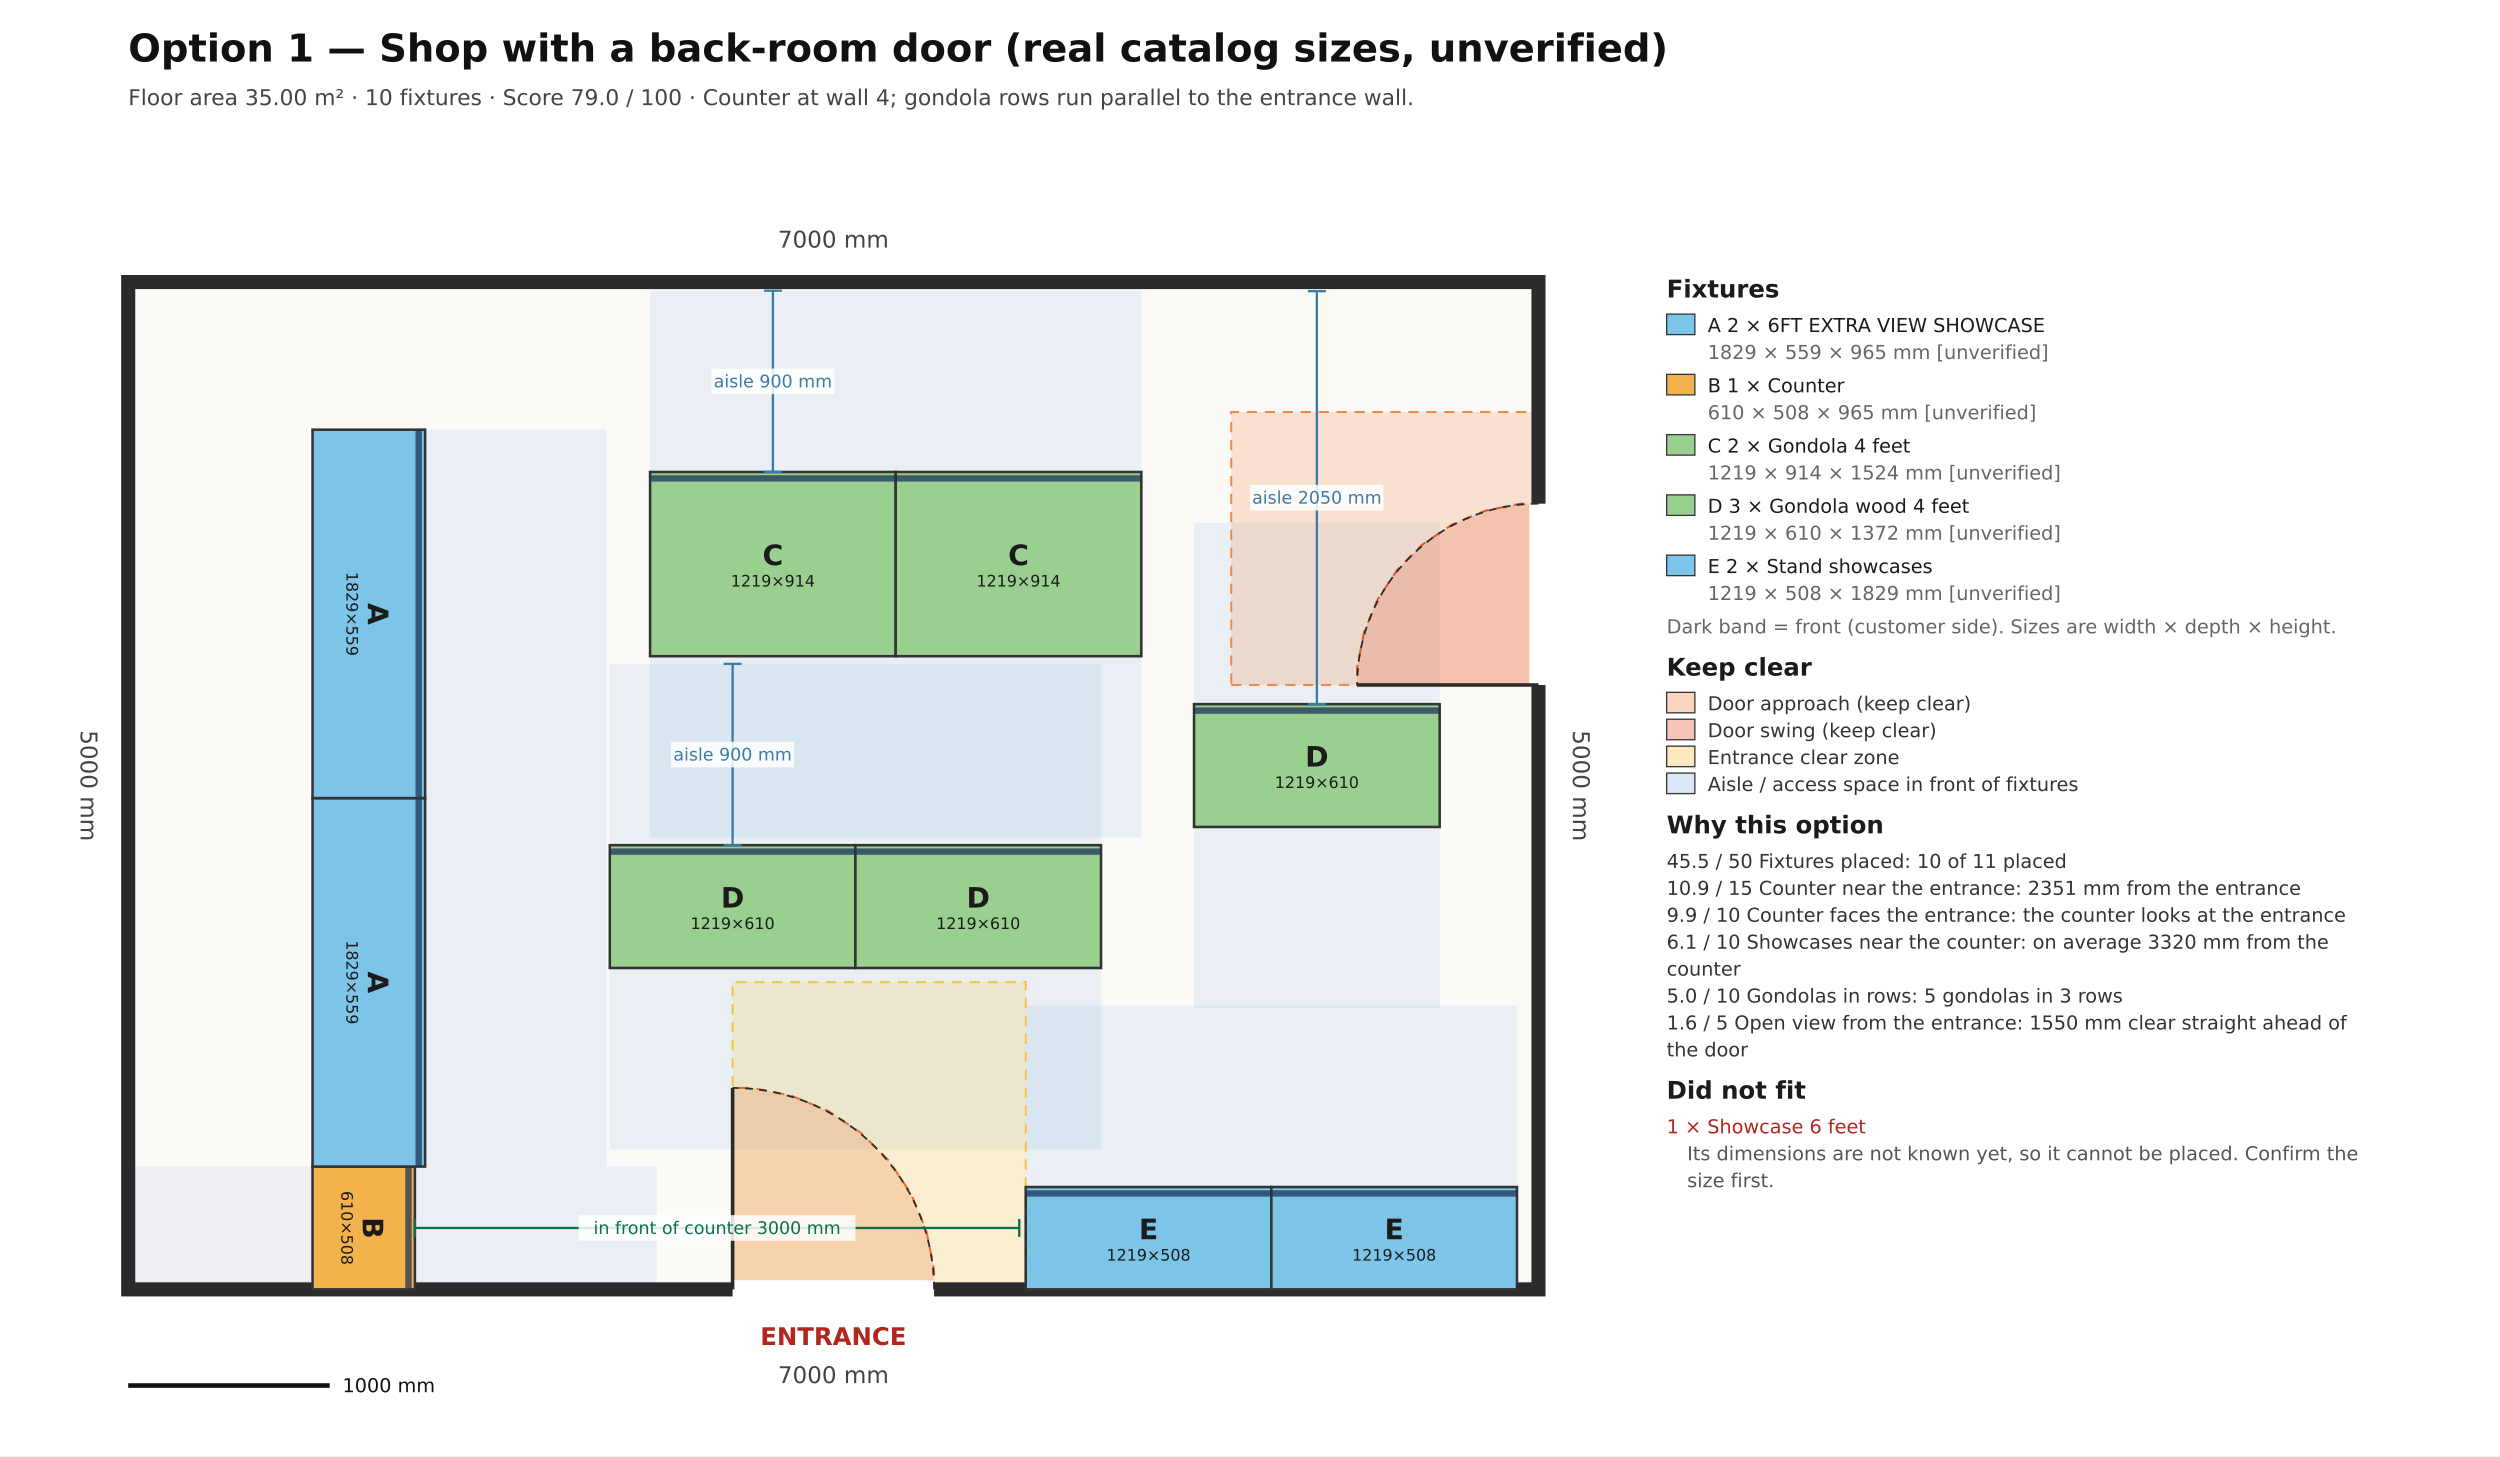
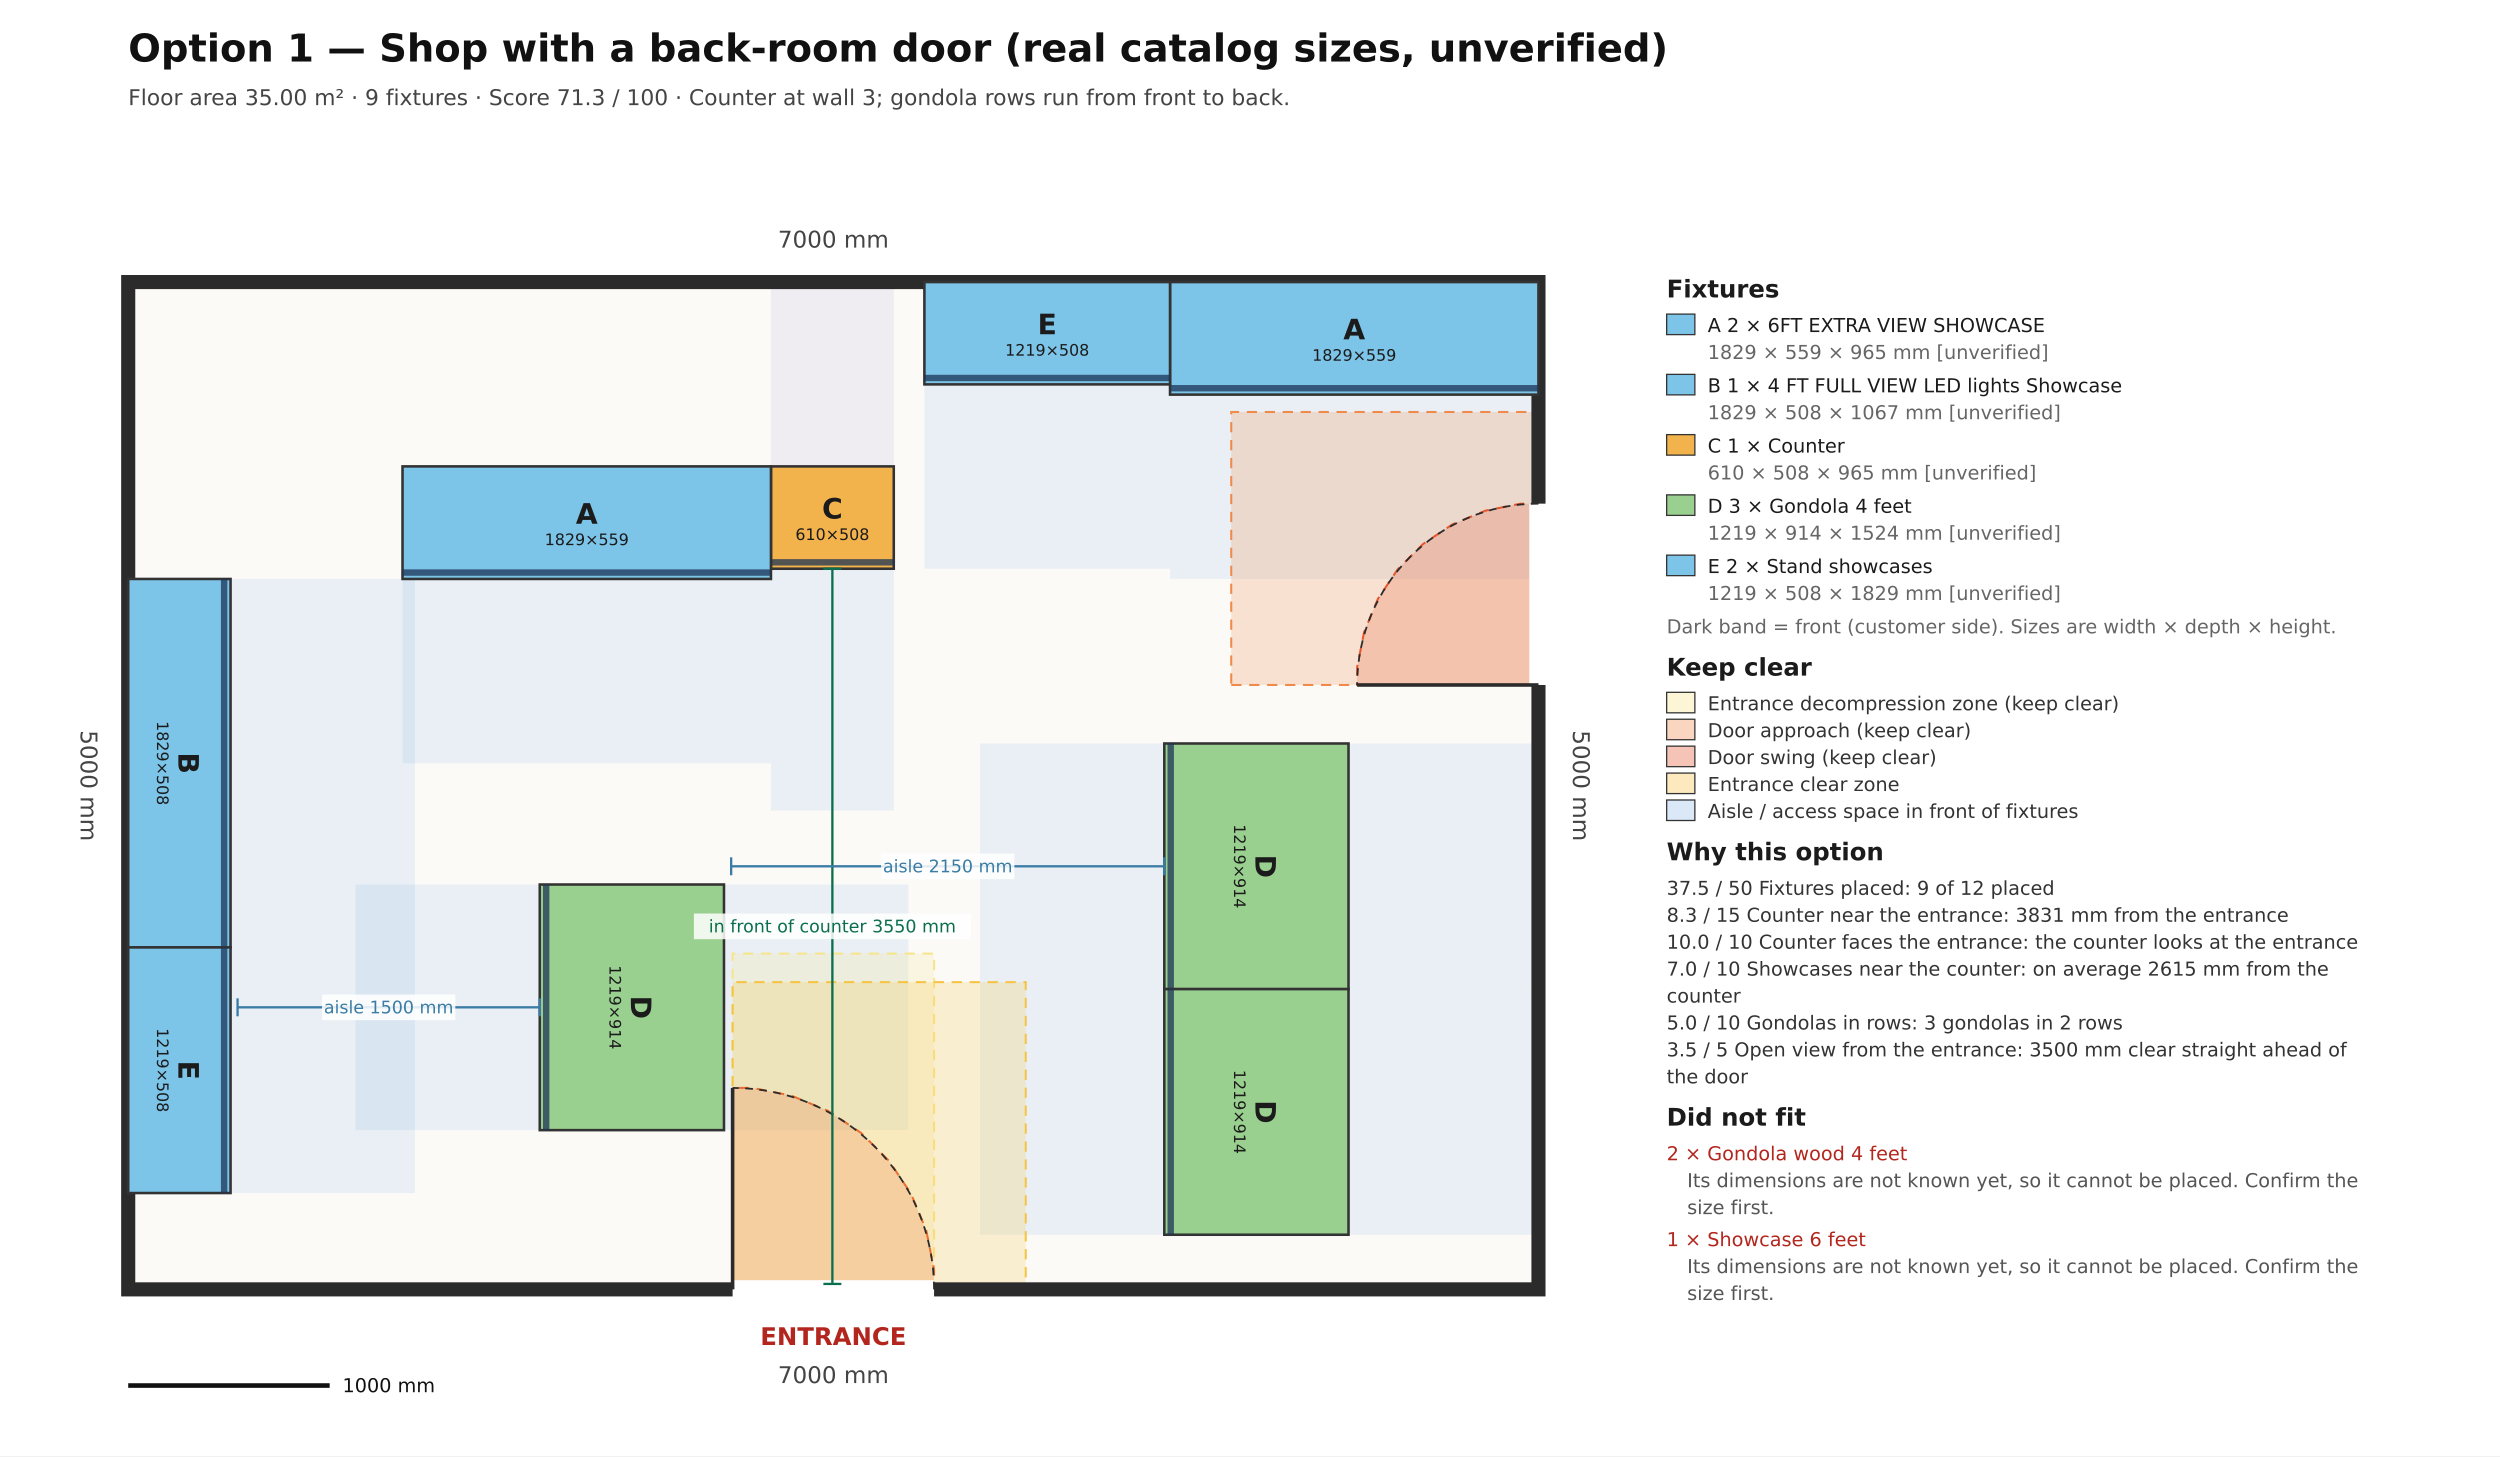
<svg xmlns="http://www.w3.org/2000/svg" viewBox="0 0 12409.1 7227.3" width="12409.1mm" height="7227.3mm" font-family="DejaVu Sans, Arial, sans-serif">
  <rect x="0" y="0" width="12409.1" height="7227.3" fill="#ffffff" />
  <text x="636.4" y="305.5" font-size="190.9" font-weight="bold" fill="#111111">Option 1 — Shop with a back-room door (real catalog sizes, unverified)</text>
-   <text x="636.4" y="521.8" font-size="108.2" fill="#444444">Floor area 35.00 m²  ·  10 fixtures  ·  Score 79.0 / 100  ·  Counter at wall 4; gondola rows run parallel to the entrance wall.</text>
+   <text x="636.4" y="521.8" font-size="108.2" fill="#444444">Floor area 35.00 m²  ·  9 fixtures  ·  Score 71.3 / 100  ·  Counter at wall 3; gondola rows run from front to back.</text>
  <polygon data-role="room-outline" data-plan-points="0.000,0.000 7000.000,0.000 7000.000,5000.000 0.000,5000.000" points="636.364,6400.000 7636.364,6400.000 7636.364,1400.000 636.364,1400.000" fill="#fbfaf7" stroke="none" />
-   <polygon data-access-zone="f01" points="2059.4,5790.4 2059.4,6400.0 3259.4,6400.0 3259.4,5790.4" fill="#4a90d9" fill-opacity="0.10" stroke="none" />
-   <polygon data-access-zone="f01" points="636.4,5790.4 636.4,6400.0 1551.4,6400.0 1551.4,5790.4" fill="#8e7cc3" fill-opacity="0.10" stroke="none" />
-   <polygon data-access-zone="f02" points="2110.2,3961.6 2110.2,5790.4 3010.2,5790.4 3010.2,3961.6" fill="#4a90d9" fill-opacity="0.10" stroke="none" />
-   <polygon data-access-zone="f03" points="2110.2,2132.8 2110.2,3961.6 3010.2,3961.6 3010.2,2132.8" fill="#4a90d9" fill-opacity="0.10" stroke="none" />
-   <polygon data-access-zone="f04" points="5091.4,5892.0 6310.6,5892.0 6310.6,4992.0 5091.4,4992.0" fill="#4a90d9" fill-opacity="0.10" stroke="none" />
-   <polygon data-access-zone="f05" points="6310.6,5892.0 7529.8,5892.0 7529.8,4992.0 6310.6,4992.0" fill="#4a90d9" fill-opacity="0.10" stroke="none" />
-   <polygon data-access-zone="f06" points="3226.8,2342.8 4446.0,2342.8 4446.0,1442.8 3226.8,1442.8" fill="#4a90d9" fill-opacity="0.10" stroke="none" />
-   <polygon data-access-zone="f06" points="3226.8,4157.2 4446.0,4157.2 4446.0,3257.2 3226.8,3257.2" fill="#4a90d9" fill-opacity="0.10" stroke="none" />
-   <polygon data-access-zone="f07" points="4446.0,2342.8 5665.2,2342.8 5665.2,1442.8 4446.0,1442.8" fill="#4a90d9" fill-opacity="0.10" stroke="none" />
-   <polygon data-access-zone="f07" points="4446.0,4157.2 5665.2,4157.2 5665.2,3257.2 4446.0,3257.2" fill="#4a90d9" fill-opacity="0.10" stroke="none" />
-   <polygon data-access-zone="f08" points="5926.8,3495.2 7146.0,3495.2 7146.0,2595.2 5926.8,2595.2" fill="#4a90d9" fill-opacity="0.10" stroke="none" />
-   <polygon data-access-zone="f08" points="5926.8,5004.8 7146.0,5004.8 7146.0,4104.8 5926.8,4104.8" fill="#4a90d9" fill-opacity="0.10" stroke="none" />
-   <polygon data-access-zone="f09" points="3026.8,4195.2 4246.0,4195.2 4246.0,3295.2 3026.8,3295.2" fill="#4a90d9" fill-opacity="0.10" stroke="none" />
-   <polygon data-access-zone="f09" points="3026.8,5704.8 4246.0,5704.8 4246.0,4804.8 3026.8,4804.8" fill="#4a90d9" fill-opacity="0.10" stroke="none" />
-   <polygon data-access-zone="f10" points="4246.0,4195.2 5465.2,4195.2 5465.2,3295.2 4246.0,3295.2" fill="#4a90d9" fill-opacity="0.10" stroke="none" />
-   <polygon data-access-zone="f10" points="4246.0,5704.8 5465.2,5704.8 5465.2,4804.8 4246.0,4804.8" fill="#4a90d9" fill-opacity="0.10" stroke="none" />
+   <polygon data-access-zone="f01" points="4436.4,2823.0 3826.8,2823.0 3826.8,4023.0 4436.4,4023.0" fill="#4a90d9" fill-opacity="0.10" stroke="none" />
+   <polygon data-access-zone="f01" points="4436.4,1400.0 3826.8,1400.0 3826.8,2315.0 4436.4,2315.0" fill="#8e7cc3" fill-opacity="0.10" stroke="none" />
+   <polygon data-access-zone="f02" points="3826.8,2873.8 1998.0,2873.8 1998.0,3788.8 3826.8,3788.8" fill="#4a90d9" fill-opacity="0.10" stroke="none" />
+   <polygon data-access-zone="f03" points="7636.4,1958.8 5807.6,1958.8 5807.6,2873.8 7636.4,2873.8" fill="#4a90d9" fill-opacity="0.10" stroke="none" />
+   <polygon data-access-zone="f04" points="1144.4,2873.8 1144.4,4702.6 2059.4,4702.6 2059.4,2873.8" fill="#4a90d9" fill-opacity="0.10" stroke="none" />
+   <polygon data-access-zone="f05" points="5807.6,1908.0 4588.4,1908.0 4588.4,2823.0 5807.6,2823.0" fill="#4a90d9" fill-opacity="0.10" stroke="none" />
+   <polygon data-access-zone="f06" points="1144.4,4702.6 1144.4,5921.8 2059.4,5921.8 2059.4,4702.6" fill="#4a90d9" fill-opacity="0.10" stroke="none" />
+   <polygon data-access-zone="f07" points="5779.2,4909.6 5779.2,3690.4 4864.2,3690.4 4864.2,4909.6" fill="#4a90d9" fill-opacity="0.10" stroke="none" />
+   <polygon data-access-zone="f07" points="7608.6,4909.6 7608.6,3690.4 6693.6,3690.4 6693.6,4909.6" fill="#4a90d9" fill-opacity="0.10" stroke="none" />
+   <polygon data-access-zone="f08" points="5779.2,6128.8 5779.2,4909.6 4864.2,4909.6 4864.2,6128.8" fill="#4a90d9" fill-opacity="0.10" stroke="none" />
+   <polygon data-access-zone="f08" points="7608.6,6128.8 7608.6,4909.6 6693.6,4909.6 6693.6,6128.8" fill="#4a90d9" fill-opacity="0.10" stroke="none" />
+   <polygon data-access-zone="f09" points="2679.2,5609.6 2679.2,4390.4 1764.2,4390.4 1764.2,5609.6" fill="#4a90d9" fill-opacity="0.10" stroke="none" />
+   <polygon data-access-zone="f09" points="4508.6,5609.6 4508.6,4390.4 3593.6,4390.4 3593.6,5609.6" fill="#4a90d9" fill-opacity="0.10" stroke="none" />
  <polygon data-zone-id="back-room-door:door-approach" points="6111.4,3400.0 7636.4,3400.0 7636.4,2045.0 6111.4,2045.0" fill="#f08a4b" fill-opacity="0.22" stroke="#f08a4b" stroke-width="10.2" stroke-dasharray="50.9 38.2" />
  <polygon data-zone-id="back-room-door:door-swing" points="6736.4,3400.0 7636.4,3400.0 7636.4,2500.0 7547.7,2500.0 7373.8,2534.6 7210.1,2602.4 7062.6,2700.9 6937.3,2826.3 6838.8,2973.7 6770.9,3137.5 6736.4,3311.4" fill="#e4572e" fill-opacity="0.22" stroke="#e4572e" stroke-width="10.2" stroke-dasharray="50.9 38.2" />
+   <polygon data-zone-id="entrance:decompression" points="3636.4,6400.0 4636.4,6400.0 4636.4,4733.3 3636.4,4733.3" fill="#f6e58d" fill-opacity="0.22" stroke="#f6e58d" stroke-width="10.2" stroke-dasharray="50.9 38.2" />
  <polygon data-zone-id="entrance:door-swing" points="3636.4,6400.0 4636.4,6400.0 4636.4,6301.5 4597.9,6108.3 4522.6,5926.3 4413.1,5762.5 4273.8,5623.2 4110.0,5513.8 3928.1,5438.4 3734.9,5400.0 3636.4,5400.0" fill="#e4572e" fill-opacity="0.22" stroke="#e4572e" stroke-width="10.2" stroke-dasharray="50.9 38.2" />
  <polygon data-zone-id="entrance:entrance-clear" points="3636.4,6400.0 5091.4,6400.0 5091.4,4875.0 3636.4,4875.0" fill="#f6c445" fill-opacity="0.22" stroke="#f6c445" stroke-width="10.2" stroke-dasharray="50.9 38.2" />
  <polygon points="636.4,6400.0 7636.4,6400.0 7636.4,1400.0 636.4,1400.0" fill="none" stroke="#2b2b2b" stroke-width="70.0" stroke-linejoin="miter" />
  <line data-door-id="back-room-door" x1="7636.4" y1="3400.0" x2="7636.4" y2="2500.0" stroke="#ffffff" stroke-width="91.0" />
  <line x1="7636.4" y1="3400.0" x2="6736.4" y2="3400.0" stroke="#2b2b2b" stroke-width="17.8" />
  <path d="M 7636.4 2500.0 A 900.0 900.0 0 0 0 6736.4 3400.0" fill="none" stroke="#2b2b2b" stroke-width="8.9" stroke-dasharray="38.2 31.8" />
  <line data-door-id="entrance" x1="3636.4" y1="6400.0" x2="4636.4" y2="6400.0" stroke="#ffffff" stroke-width="91.0" />
  <line x1="3636.4" y1="6400.0" x2="3636.4" y2="5400.0" stroke="#2b2b2b" stroke-width="17.8" />
  <path d="M 4636.4 6400.0 A 1000.0 1000.0 0 0 0 3636.4 5400.0" fill="none" stroke="#2b2b2b" stroke-width="8.9" stroke-dasharray="38.2 31.8" />
  <text x="4136.4" y="6641.8" font-size="120.9" font-weight="bold" fill="#b3261e" text-anchor="middle" dominant-baseline="middle">ENTRANCE</text>
  <text data-wall-index="0" data-length-um="7000000" x="4136.4" y="6832.7" font-size="114.5" fill="#444444" text-anchor="middle" dominant-baseline="middle" transform="rotate(0.0 4136.4 6832.7)">7000 mm</text>
  <text data-wall-index="1" data-length-um="5000000" x="7840.0" y="3900.0" font-size="114.5" fill="#444444" text-anchor="middle" dominant-baseline="middle" transform="rotate(90.0 7840.0 3900.0)">5000 mm</text>
  <text data-wall-index="2" data-length-um="7000000" x="4136.4" y="1196.4" font-size="114.5" fill="#444444" text-anchor="middle" dominant-baseline="middle" transform="rotate(0.0 4136.4 1196.4)">7000 mm</text>
  <text data-wall-index="3" data-length-um="5000000" x="432.7" y="3900.0" font-size="114.5" fill="#444444" text-anchor="middle" dominant-baseline="middle" transform="rotate(90.0 432.7 3900.0)">5000 mm</text>
-   <polygon data-placement-id="f01" data-product-id="nhf-c" data-width-um="609600" data-depth-um="508000" data-plan-points="915.000,609.600 915.000,0.000 1423.000,0.000 1423.000,609.600" points="1551.364,5790.400 1551.364,6400.000 2059.364,6400.000 2059.364,5790.400" fill="#f2b24c" stroke="#333333" stroke-width="12.7" />
-   <line x1="2027.5" y1="5790.4" x2="2027.5" y2="6400.0" stroke="#1d3557" stroke-width="31.8" stroke-opacity="0.75" />
-   <text x="1805.4" y="6051.8" font-size="140.0" font-weight="bold" fill="#1b1b1b" text-anchor="middle" dominant-baseline="central" transform="rotate(90.0 1805.4 6095.2)">B</text>
-   <text x="1805.4" y="6179.2" font-size="78.9" fill="#1b1b1b" text-anchor="middle" dominant-baseline="central" transform="rotate(90.0 1805.4 6095.2)">610×508</text>
-   <polygon data-placement-id="f02" data-product-id="nhf-6ft-extra-view-showcase" data-width-um="1828800" data-depth-um="558800" data-plan-points="915.000,2438.400 915.000,609.600 1473.800,609.600 1473.800,2438.400" points="1551.364,3961.600 1551.364,5790.400 2110.164,5790.400 2110.164,3961.600" fill="#7cc4e8" stroke="#333333" stroke-width="12.7" />
-   <line x1="2078.3" y1="3961.6" x2="2078.3" y2="5790.4" stroke="#1d3557" stroke-width="31.8" stroke-opacity="0.75" />
-   <text x="1830.8" y="4832.6" font-size="140.0" font-weight="bold" fill="#1b1b1b" text-anchor="middle" dominant-baseline="central" transform="rotate(90.0 1830.8 4876.0)">A</text>
-   <text x="1830.8" y="4960.0" font-size="78.9" fill="#1b1b1b" text-anchor="middle" dominant-baseline="central" transform="rotate(90.0 1830.8 4876.0)">1829×559</text>
-   <polygon data-placement-id="f03" data-product-id="nhf-6ft-extra-view-showcase" data-width-um="1828800" data-depth-um="558800" data-plan-points="915.000,4267.200 915.000,2438.400 1473.800,2438.400 1473.800,4267.200" points="1551.364,2132.800 1551.364,3961.600 2110.164,3961.600 2110.164,2132.800" fill="#7cc4e8" stroke="#333333" stroke-width="12.7" />
-   <line x1="2078.3" y1="2132.8" x2="2078.3" y2="3961.6" stroke="#1d3557" stroke-width="31.8" stroke-opacity="0.75" />
-   <text x="1830.8" y="3003.8" font-size="140.0" font-weight="bold" fill="#1b1b1b" text-anchor="middle" dominant-baseline="central" transform="rotate(90.0 1830.8 3047.2)">A</text>
-   <text x="1830.8" y="3131.2" font-size="78.9" fill="#1b1b1b" text-anchor="middle" dominant-baseline="central" transform="rotate(90.0 1830.8 3047.2)">1829×559</text>
-   <polygon data-placement-id="f04" data-product-id="nhf-s-1" data-width-um="1219200" data-depth-um="508000" data-plan-points="4455.000,0.000 5674.200,0.000 5674.200,508.000 4455.000,508.000" points="5091.364,6400.000 6310.564,6400.000 6310.564,5892.000 5091.364,5892.000" fill="#7cc4e8" stroke="#333333" stroke-width="12.7" />
-   <line x1="5091.4" y1="5923.8" x2="6310.6" y2="5923.8" stroke="#1d3557" stroke-width="31.8" stroke-opacity="0.75" />
-   <text x="5701.0" y="6102.6" font-size="140.0" font-weight="bold" fill="#1b1b1b" text-anchor="middle" dominant-baseline="central" transform="rotate(0.0 5701.0 6146.0)">E</text>
-   <text x="5701.0" y="6230.0" font-size="78.9" fill="#1b1b1b" text-anchor="middle" dominant-baseline="central" transform="rotate(0.0 5701.0 6146.0)">1219×508</text>
-   <polygon data-placement-id="f05" data-product-id="nhf-s-1" data-width-um="1219200" data-depth-um="508000" data-plan-points="5674.200,0.000 6893.400,0.000 6893.400,508.000 5674.200,508.000" points="6310.564,6400.000 7529.764,6400.000 7529.764,5892.000 6310.564,5892.000" fill="#7cc4e8" stroke="#333333" stroke-width="12.7" />
-   <line x1="6310.6" y1="5923.8" x2="7529.8" y2="5923.8" stroke="#1d3557" stroke-width="31.8" stroke-opacity="0.75" />
-   <text x="6920.2" y="6102.6" font-size="140.0" font-weight="bold" fill="#1b1b1b" text-anchor="middle" dominant-baseline="central" transform="rotate(0.0 6920.2 6146.0)">E</text>
-   <text x="6920.2" y="6230.0" font-size="78.9" fill="#1b1b1b" text-anchor="middle" dominant-baseline="central" transform="rotate(0.0 6920.2 6146.0)">1219×508</text>
-   <polygon data-placement-id="f06" data-product-id="nhf-g" data-width-um="1219200" data-depth-um="914400" data-plan-points="2590.400,3142.800 3809.600,3142.800 3809.600,4057.200 2590.400,4057.200" points="3226.764,3257.200 4445.964,3257.200 4445.964,2342.800 3226.764,2342.800" fill="#9ad08f" stroke="#333333" stroke-width="12.7" />
-   <line x1="3226.8" y1="2374.6" x2="4446.0" y2="2374.6" stroke="#1d3557" stroke-width="31.8" stroke-opacity="0.75" />
-   <text x="3836.4" y="2756.6" font-size="140.0" font-weight="bold" fill="#1b1b1b" text-anchor="middle" dominant-baseline="central" transform="rotate(0.0 3836.4 2800.0)">C</text>
-   <text x="3836.4" y="2884.0" font-size="78.9" fill="#1b1b1b" text-anchor="middle" dominant-baseline="central" transform="rotate(0.0 3836.4 2800.0)">1219×914</text>
-   <polygon data-placement-id="f07" data-product-id="nhf-g" data-width-um="1219200" data-depth-um="914400" data-plan-points="3809.600,3142.800 5028.800,3142.800 5028.800,4057.200 3809.600,4057.200" points="4445.964,3257.200 5665.164,3257.200 5665.164,2342.800 4445.964,2342.800" fill="#9ad08f" stroke="#333333" stroke-width="12.7" />
-   <line x1="4446.0" y1="2374.6" x2="5665.2" y2="2374.6" stroke="#1d3557" stroke-width="31.8" stroke-opacity="0.75" />
-   <text x="5055.6" y="2756.6" font-size="140.0" font-weight="bold" fill="#1b1b1b" text-anchor="middle" dominant-baseline="central" transform="rotate(0.0 5055.6 2800.0)">C</text>
-   <text x="5055.6" y="2884.0" font-size="78.9" fill="#1b1b1b" text-anchor="middle" dominant-baseline="central" transform="rotate(0.0 5055.6 2800.0)">1219×914</text>
-   <polygon data-placement-id="f08" data-product-id="nhf-jan" data-width-um="1219200" data-depth-um="609600" data-plan-points="5290.400,2295.200 6509.600,2295.200 6509.600,2904.800 5290.400,2904.800" points="5926.764,4104.800 7145.964,4104.800 7145.964,3495.200 5926.764,3495.200" fill="#9ad08f" stroke="#333333" stroke-width="12.7" />
-   <line x1="5926.8" y1="3527.0" x2="7146.0" y2="3527.0" stroke="#1d3557" stroke-width="31.8" stroke-opacity="0.75" />
-   <text x="6536.4" y="3756.6" font-size="140.0" font-weight="bold" fill="#1b1b1b" text-anchor="middle" dominant-baseline="central" transform="rotate(0.0 6536.4 3800.0)">D</text>
-   <text x="6536.4" y="3884.0" font-size="78.9" fill="#1b1b1b" text-anchor="middle" dominant-baseline="central" transform="rotate(0.0 6536.4 3800.0)">1219×610</text>
-   <polygon data-placement-id="f09" data-product-id="nhf-jan" data-width-um="1219200" data-depth-um="609600" data-plan-points="2390.400,1595.200 3609.600,1595.200 3609.600,2204.800 2390.400,2204.800" points="3026.764,4804.800 4245.964,4804.800 4245.964,4195.200 3026.764,4195.200" fill="#9ad08f" stroke="#333333" stroke-width="12.7" />
-   <line x1="3026.8" y1="4227.0" x2="4246.0" y2="4227.0" stroke="#1d3557" stroke-width="31.8" stroke-opacity="0.75" />
-   <text x="3636.4" y="4456.6" font-size="140.0" font-weight="bold" fill="#1b1b1b" text-anchor="middle" dominant-baseline="central" transform="rotate(0.0 3636.4 4500.0)">D</text>
-   <text x="3636.4" y="4584.0" font-size="78.9" fill="#1b1b1b" text-anchor="middle" dominant-baseline="central" transform="rotate(0.0 3636.4 4500.0)">1219×610</text>
-   <polygon data-placement-id="f10" data-product-id="nhf-jan" data-width-um="1219200" data-depth-um="609600" data-plan-points="3609.600,1595.200 4828.800,1595.200 4828.800,2204.800 3609.600,2204.800" points="4245.964,4804.800 5465.164,4804.800 5465.164,4195.200 4245.964,4195.200" fill="#9ad08f" stroke="#333333" stroke-width="12.7" />
-   <line x1="4246.0" y1="4227.0" x2="5465.2" y2="4227.0" stroke="#1d3557" stroke-width="31.8" stroke-opacity="0.75" />
-   <text x="4855.6" y="4456.6" font-size="140.0" font-weight="bold" fill="#1b1b1b" text-anchor="middle" dominant-baseline="central" transform="rotate(0.0 4855.6 4500.0)">D</text>
-   <text x="4855.6" y="4584.0" font-size="78.9" fill="#1b1b1b" text-anchor="middle" dominant-baseline="central" transform="rotate(0.0 4855.6 4500.0)">1219×610</text>
-   <line data-aisle="main" data-width-um="3000000" x1="2059.4" y1="6095.2" x2="5059.4" y2="6095.2" stroke="#0b6e4f" stroke-width="11.5" />
-   <line x1="2059.4" y1="6050.7" x2="2059.4" y2="6139.7" stroke="#0b6e4f" stroke-width="11.5" />
-   <line x1="5059.4" y1="6050.7" x2="5059.4" y2="6139.7" stroke="#0b6e4f" stroke-width="11.5" />
-   <rect x="2872.1" y="6031.6" width="1374.5" height="127.3" fill="#ffffff" fill-opacity="0.85" />
-   <text x="3559.4" y="6095.2" font-size="86.5" fill="#0b6e4f" text-anchor="middle" dominant-baseline="central">in front of counter 3000 mm</text>
-   <line data-aisle="secondary" data-width-um="900000" x1="3836.4" y1="2342.8" x2="3836.4" y2="1442.8" stroke="#3a7ca5" stroke-width="11.5" />
-   <line x1="3791.8" y1="2342.8" x2="3880.9" y2="2342.8" stroke="#3a7ca5" stroke-width="11.5" />
-   <line x1="3791.8" y1="1442.8" x2="3880.9" y2="1442.8" stroke="#3a7ca5" stroke-width="11.5" />
-   <rect x="3530.9" y="1829.2" width="610.9" height="127.3" fill="#ffffff" fill-opacity="0.85" />
-   <text x="3836.4" y="1892.8" font-size="86.5" fill="#3a7ca5" text-anchor="middle" dominant-baseline="central">aisle 900 mm</text>
-   <line data-aisle="secondary" data-width-um="2050000" x1="6536.4" y1="3495.2" x2="6536.4" y2="1445.2" stroke="#3a7ca5" stroke-width="11.5" />
-   <line x1="6491.8" y1="3495.2" x2="6580.9" y2="3495.2" stroke="#3a7ca5" stroke-width="11.5" />
-   <line x1="6491.8" y1="1445.2" x2="6580.9" y2="1445.2" stroke="#3a7ca5" stroke-width="11.5" />
-   <rect x="6205.5" y="2406.6" width="661.8" height="127.3" fill="#ffffff" fill-opacity="0.85" />
-   <text x="6536.4" y="2470.2" font-size="86.5" fill="#3a7ca5" text-anchor="middle" dominant-baseline="central">aisle 2050 mm</text>
-   <line data-aisle="secondary" data-width-um="900000" x1="3636.4" y1="4195.2" x2="3636.4" y2="3295.2" stroke="#3a7ca5" stroke-width="11.5" />
-   <line x1="3591.8" y1="4195.2" x2="3680.9" y2="4195.2" stroke="#3a7ca5" stroke-width="11.5" />
-   <line x1="3591.8" y1="3295.2" x2="3680.9" y2="3295.2" stroke="#3a7ca5" stroke-width="11.5" />
-   <rect x="3330.9" y="3681.6" width="610.9" height="127.3" fill="#ffffff" fill-opacity="0.85" />
-   <text x="3636.4" y="3745.2" font-size="86.5" fill="#3a7ca5" text-anchor="middle" dominant-baseline="central">aisle 900 mm</text>
+   <polygon data-placement-id="f01" data-product-id="nhf-c" data-width-um="609600" data-depth-um="508000" data-plan-points="3800.000,4085.000 3190.400,4085.000 3190.400,3577.000 3800.000,3577.000" points="4436.364,2315.000 3826.764,2315.000 3826.764,2823.000 4436.364,2823.000" fill="#f2b24c" stroke="#333333" stroke-width="12.7" />
+   <line x1="4436.4" y1="2791.2" x2="3826.8" y2="2791.2" stroke="#1d3557" stroke-width="31.8" stroke-opacity="0.75" />
+   <text x="4131.6" y="2525.6" font-size="140.0" font-weight="bold" fill="#1b1b1b" text-anchor="middle" dominant-baseline="central" transform="rotate(0.0 4131.6 2569.0)">C</text>
+   <text x="4131.6" y="2653.0" font-size="78.9" fill="#1b1b1b" text-anchor="middle" dominant-baseline="central" transform="rotate(0.0 4131.6 2569.0)">610×508</text>
+   <polygon data-placement-id="f02" data-product-id="nhf-6ft-extra-view-showcase" data-width-um="1828800" data-depth-um="558800" data-plan-points="3190.400,4085.000 1361.600,4085.000 1361.600,3526.200 3190.400,3526.200" points="3826.764,2315.000 1997.964,2315.000 1997.964,2873.800 3826.764,2873.800" fill="#7cc4e8" stroke="#333333" stroke-width="12.7" />
+   <line x1="3826.8" y1="2842.0" x2="1998.0" y2="2842.0" stroke="#1d3557" stroke-width="31.8" stroke-opacity="0.75" />
+   <text x="2912.4" y="2551.0" font-size="140.0" font-weight="bold" fill="#1b1b1b" text-anchor="middle" dominant-baseline="central" transform="rotate(0.0 2912.4 2594.4)">A</text>
+   <text x="2912.4" y="2678.4" font-size="78.9" fill="#1b1b1b" text-anchor="middle" dominant-baseline="central" transform="rotate(0.0 2912.4 2594.4)">1829×559</text>
+   <polygon data-placement-id="f03" data-product-id="nhf-6ft-extra-view-showcase" data-width-um="1828800" data-depth-um="558800" data-plan-points="7000.000,5000.000 5171.200,5000.000 5171.200,4441.200 7000.000,4441.200" points="7636.364,1400.000 5807.564,1400.000 5807.564,1958.800 7636.364,1958.800" fill="#7cc4e8" stroke="#333333" stroke-width="12.7" />
+   <line x1="7636.4" y1="1927.0" x2="5807.6" y2="1927.0" stroke="#1d3557" stroke-width="31.8" stroke-opacity="0.75" />
+   <text x="6722.0" y="1636.0" font-size="140.0" font-weight="bold" fill="#1b1b1b" text-anchor="middle" dominant-baseline="central" transform="rotate(0.0 6722.0 1679.4)">A</text>
+   <text x="6722.0" y="1763.4" font-size="78.9" fill="#1b1b1b" text-anchor="middle" dominant-baseline="central" transform="rotate(0.0 6722.0 1679.4)">1829×559</text>
+   <polygon data-placement-id="f04" data-product-id="nhf-6ft-full-view-led-lights-showcase" data-width-um="1828800" data-depth-um="508000" data-plan-points="0.000,3526.200 0.000,1697.400 508.000,1697.400 508.000,3526.200" points="636.364,2873.800 636.364,4702.600 1144.364,4702.600 1144.364,2873.800" fill="#7cc4e8" stroke="#333333" stroke-width="12.7" />
+   <line x1="1112.5" y1="2873.8" x2="1112.5" y2="4702.6" stroke="#1d3557" stroke-width="31.8" stroke-opacity="0.75" />
+   <text x="890.4" y="3744.8" font-size="140.0" font-weight="bold" fill="#1b1b1b" text-anchor="middle" dominant-baseline="central" transform="rotate(90.0 890.4 3788.2)">B</text>
+   <text x="890.4" y="3872.2" font-size="78.9" fill="#1b1b1b" text-anchor="middle" dominant-baseline="central" transform="rotate(90.0 890.4 3788.2)">1829×508</text>
+   <polygon data-placement-id="f05" data-product-id="nhf-s-1" data-width-um="1219200" data-depth-um="508000" data-plan-points="5171.200,5000.000 3952.000,5000.000 3952.000,4492.000 5171.200,4492.000" points="5807.564,1400.000 4588.364,1400.000 4588.364,1908.000 5807.564,1908.000" fill="#7cc4e8" stroke="#333333" stroke-width="12.7" />
+   <line x1="5807.6" y1="1876.2" x2="4588.4" y2="1876.2" stroke="#1d3557" stroke-width="31.8" stroke-opacity="0.75" />
+   <text x="5198.0" y="1610.6" font-size="140.0" font-weight="bold" fill="#1b1b1b" text-anchor="middle" dominant-baseline="central" transform="rotate(0.0 5198.0 1654.0)">E</text>
+   <text x="5198.0" y="1738.0" font-size="78.9" fill="#1b1b1b" text-anchor="middle" dominant-baseline="central" transform="rotate(0.0 5198.0 1654.0)">1219×508</text>
+   <polygon data-placement-id="f06" data-product-id="nhf-s-1" data-width-um="1219200" data-depth-um="508000" data-plan-points="0.000,1697.400 0.000,478.200 508.000,478.200 508.000,1697.400" points="636.364,4702.600 636.364,5921.800 1144.364,5921.800 1144.364,4702.600" fill="#7cc4e8" stroke="#333333" stroke-width="12.7" />
+   <line x1="1112.5" y1="4702.6" x2="1112.5" y2="5921.8" stroke="#1d3557" stroke-width="31.8" stroke-opacity="0.75" />
+   <text x="890.4" y="5268.8" font-size="140.0" font-weight="bold" fill="#1b1b1b" text-anchor="middle" dominant-baseline="central" transform="rotate(90.0 890.4 5312.2)">E</text>
+   <text x="890.4" y="5396.2" font-size="78.9" fill="#1b1b1b" text-anchor="middle" dominant-baseline="central" transform="rotate(90.0 890.4 5312.2)">1219×508</text>
+   <polygon data-placement-id="f07" data-product-id="nhf-g" data-width-um="1219200" data-depth-um="914400" data-plan-points="6057.200,1490.400 6057.200,2709.600 5142.800,2709.600 5142.800,1490.400" points="6693.564,4909.600 6693.564,3690.400 5779.164,3690.400 5779.164,4909.600" fill="#9ad08f" stroke="#333333" stroke-width="12.7" />
+   <line x1="5811.0" y1="4909.6" x2="5811.0" y2="3690.4" stroke="#1d3557" stroke-width="31.8" stroke-opacity="0.75" />
+   <text x="6236.4" y="4256.6" font-size="140.0" font-weight="bold" fill="#1b1b1b" text-anchor="middle" dominant-baseline="central" transform="rotate(90.0 6236.4 4300.0)">D</text>
+   <text x="6236.4" y="4384.0" font-size="78.9" fill="#1b1b1b" text-anchor="middle" dominant-baseline="central" transform="rotate(90.0 6236.4 4300.0)">1219×914</text>
+   <polygon data-placement-id="f08" data-product-id="nhf-g" data-width-um="1219200" data-depth-um="914400" data-plan-points="6057.200,271.200 6057.200,1490.400 5142.800,1490.400 5142.800,271.200" points="6693.564,6128.800 6693.564,4909.600 5779.164,4909.600 5779.164,6128.800" fill="#9ad08f" stroke="#333333" stroke-width="12.7" />
+   <line x1="5811.0" y1="6128.8" x2="5811.0" y2="4909.6" stroke="#1d3557" stroke-width="31.8" stroke-opacity="0.75" />
+   <text x="6236.4" y="5475.8" font-size="140.0" font-weight="bold" fill="#1b1b1b" text-anchor="middle" dominant-baseline="central" transform="rotate(90.0 6236.4 5519.2)">D</text>
+   <text x="6236.4" y="5603.2" font-size="78.9" fill="#1b1b1b" text-anchor="middle" dominant-baseline="central" transform="rotate(90.0 6236.4 5519.2)">1219×914</text>
+   <polygon data-placement-id="f09" data-product-id="nhf-g" data-width-um="1219200" data-depth-um="914400" data-plan-points="2957.200,790.400 2957.200,2009.600 2042.800,2009.600 2042.800,790.400" points="3593.564,5609.600 3593.564,4390.400 2679.164,4390.400 2679.164,5609.600" fill="#9ad08f" stroke="#333333" stroke-width="12.7" />
+   <line x1="2711.0" y1="5609.6" x2="2711.0" y2="4390.4" stroke="#1d3557" stroke-width="31.8" stroke-opacity="0.75" />
+   <text x="3136.4" y="4956.6" font-size="140.0" font-weight="bold" fill="#1b1b1b" text-anchor="middle" dominant-baseline="central" transform="rotate(90.0 3136.4 5000.0)">D</text>
+   <text x="3136.4" y="5084.0" font-size="78.9" fill="#1b1b1b" text-anchor="middle" dominant-baseline="central" transform="rotate(90.0 3136.4 5000.0)">1219×914</text>
+   <line data-aisle="main" data-width-um="3550000" x1="4131.6" y1="2823.0" x2="4131.6" y2="6373.0" stroke="#0b6e4f" stroke-width="11.5" />
+   <line x1="4176.1" y1="2823.0" x2="4087.0" y2="2823.0" stroke="#0b6e4f" stroke-width="11.5" />
+   <line x1="4176.1" y1="6373.0" x2="4087.0" y2="6373.0" stroke="#0b6e4f" stroke-width="11.5" />
+   <rect x="3444.3" y="4534.4" width="1374.5" height="127.3" fill="#ffffff" fill-opacity="0.85" />
+   <text x="4131.6" y="4598.0" font-size="86.5" fill="#0b6e4f" text-anchor="middle" dominant-baseline="central">in front of counter 3550 mm</text>
+   <line data-aisle="secondary" data-width-um="2150000" x1="5779.2" y1="4300.0" x2="3629.2" y2="4300.0" stroke="#3a7ca5" stroke-width="11.5" />
+   <line x1="5779.2" y1="4344.5" x2="5779.2" y2="4255.5" stroke="#3a7ca5" stroke-width="11.5" />
+   <line x1="3629.2" y1="4344.5" x2="3629.2" y2="4255.5" stroke="#3a7ca5" stroke-width="11.5" />
+   <rect x="4373.3" y="4236.4" width="661.8" height="127.3" fill="#ffffff" fill-opacity="0.85" />
+   <text x="4704.2" y="4300.0" font-size="86.5" fill="#3a7ca5" text-anchor="middle" dominant-baseline="central">aisle 2150 mm</text>
+   <line data-aisle="secondary" data-width-um="1500000" x1="2679.2" y1="5000.0" x2="1179.2" y2="5000.0" stroke="#3a7ca5" stroke-width="11.5" />
+   <line x1="2679.2" y1="5044.5" x2="2679.2" y2="4955.5" stroke="#3a7ca5" stroke-width="11.5" />
+   <line x1="1179.2" y1="5044.5" x2="1179.2" y2="4955.5" stroke="#3a7ca5" stroke-width="11.5" />
+   <rect x="1598.3" y="4936.4" width="661.8" height="127.3" fill="#ffffff" fill-opacity="0.85" />
+   <text x="1929.2" y="5000.0" font-size="86.5" fill="#3a7ca5" text-anchor="middle" dominant-baseline="central">aisle 1500 mm</text>
  <line x1="636.4" y1="6877.3" x2="1636.4" y2="6877.3" stroke="#111111" stroke-width="22.9" />
  <text x="1700.0" y="6877.3" font-size="95.5" fill="#111111" dominant-baseline="central">1000 mm</text>
  <text x="8272.7" y="1476.4" font-size="120.9" font-weight="bold" fill="#1b1b1b">Fixtures</text>
  <rect x="8272.7" y="1559.1" width="140.0" height="101.8" fill="#7cc4e8" fill-opacity="1" stroke="#333333" stroke-width="6.4" />
  <text x="8476.4" y="1648.2" font-size="95.5" fill="#1b1b1b">A 2 × 6FT EXTRA VIEW SHOWCASE</text>
  <text x="8476.4" y="1781.8" font-size="95.5" fill="#666666">1829 × 559 × 965 mm [unverified]</text>
-   <rect x="8272.7" y="1858.2" width="140.0" height="101.8" fill="#f2b24c" fill-opacity="1" stroke="#333333" stroke-width="6.4" />
-   <text x="8476.4" y="1947.3" font-size="95.5" fill="#1b1b1b">B 1 × Counter</text>
-   <text x="8476.4" y="2080.9" font-size="95.5" fill="#666666">610 × 508 × 965 mm [unverified]</text>
-   <rect x="8272.7" y="2157.3" width="140.0" height="101.8" fill="#9ad08f" fill-opacity="1" stroke="#333333" stroke-width="6.4" />
-   <text x="8476.4" y="2246.4" font-size="95.5" fill="#1b1b1b">C 2 × Gondola 4 feet</text>
-   <text x="8476.4" y="2380.0" font-size="95.5" fill="#666666">1219 × 914 × 1524 mm [unverified]</text>
+   <rect x="8272.7" y="1858.2" width="140.0" height="101.8" fill="#7cc4e8" fill-opacity="1" stroke="#333333" stroke-width="6.4" />
+   <text x="8476.4" y="1947.3" font-size="95.5" fill="#1b1b1b">B 1 × 4 FT FULL VIEW LED lights Showcase</text>
+   <text x="8476.4" y="2080.9" font-size="95.5" fill="#666666">1829 × 508 × 1067 mm [unverified]</text>
+   <rect x="8272.7" y="2157.3" width="140.0" height="101.8" fill="#f2b24c" fill-opacity="1" stroke="#333333" stroke-width="6.4" />
+   <text x="8476.4" y="2246.4" font-size="95.5" fill="#1b1b1b">C 1 × Counter</text>
+   <text x="8476.4" y="2380.0" font-size="95.5" fill="#666666">610 × 508 × 965 mm [unverified]</text>
  <rect x="8272.7" y="2456.4" width="140.0" height="101.8" fill="#9ad08f" fill-opacity="1" stroke="#333333" stroke-width="6.4" />
-   <text x="8476.4" y="2545.5" font-size="95.5" fill="#1b1b1b">D 3 × Gondola wood 4 feet</text>
-   <text x="8476.4" y="2679.1" font-size="95.5" fill="#666666">1219 × 610 × 1372 mm [unverified]</text>
+   <text x="8476.4" y="2545.5" font-size="95.5" fill="#1b1b1b">D 3 × Gondola 4 feet</text>
+   <text x="8476.4" y="2679.1" font-size="95.5" fill="#666666">1219 × 914 × 1524 mm [unverified]</text>
  <rect x="8272.7" y="2755.5" width="140.0" height="101.8" fill="#7cc4e8" fill-opacity="1" stroke="#333333" stroke-width="6.4" />
  <text x="8476.4" y="2844.5" font-size="95.5" fill="#1b1b1b">E 2 × Stand showcases</text>
  <text x="8476.4" y="2978.2" font-size="95.5" fill="#666666">1219 × 508 × 1829 mm [unverified]</text>
  <text x="8272.7" y="3143.6" font-size="95.5" fill="#666666">Dark band = front (customer side). Sizes are width × depth × height.</text>
  <text x="8272.7" y="3353.6" font-size="120.9" font-weight="bold" fill="#1b1b1b">Keep clear</text>
-   <rect x="8272.7" y="3436.4" width="140.0" height="101.8" fill="#f08a4b" fill-opacity="0.35" stroke="#333333" stroke-width="6.4" />
-   <text x="8476.4" y="3525.5" font-size="95.5" fill="#333333">Door approach (keep clear)</text>
-   <rect x="8272.7" y="3570.0" width="140.0" height="101.8" fill="#e4572e" fill-opacity="0.35" stroke="#333333" stroke-width="6.4" />
-   <text x="8476.4" y="3659.1" font-size="95.5" fill="#333333">Door swing (keep clear)</text>
-   <rect x="8272.7" y="3703.6" width="140.0" height="101.8" fill="#f6c445" fill-opacity="0.35" stroke="#333333" stroke-width="6.4" />
-   <text x="8476.4" y="3792.7" font-size="95.5" fill="#333333">Entrance clear zone</text>
-   <rect x="8272.7" y="3837.3" width="140.0" height="101.8" fill="#4a90d9" fill-opacity="0.2" stroke="#333333" stroke-width="6.4" />
-   <text x="8476.4" y="3926.4" font-size="95.5" fill="#333333">Aisle / access space in front of fixtures</text>
-   <text x="8272.7" y="4136.4" font-size="120.9" font-weight="bold" fill="#1b1b1b">Why this option</text>
-   <text x="8272.7" y="4308.2" font-size="95.5" fill="#333333">45.5 / 50 Fixtures placed: 10 of 11 placed</text>
-   <text x="8272.7" y="4441.8" font-size="95.5" fill="#333333">10.9 / 15 Counter near the entrance: 2351 mm from the entrance</text>
-   <text x="8272.7" y="4575.5" font-size="95.5" fill="#333333">9.9 / 10 Counter faces the entrance: the counter looks at the entrance</text>
-   <text x="8272.7" y="4709.1" font-size="95.5" fill="#333333">6.1 / 10 Showcases near the counter: on average 3320 mm from the</text>
-   <text x="8272.7" y="4842.7" font-size="95.5" fill="#333333">counter</text>
-   <text x="8272.7" y="4976.4" font-size="95.5" fill="#333333">5.0 / 10 Gondolas in rows: 5 gondolas in 3 rows</text>
-   <text x="8272.7" y="5110.0" font-size="95.5" fill="#333333">1.6 / 5 Open view from the entrance: 1550 mm clear straight ahead of</text>
-   <text x="8272.7" y="5243.6" font-size="95.5" fill="#333333">the door</text>
-   <text x="8272.7" y="5453.6" font-size="120.9" font-weight="bold" fill="#1b1b1b">Did not fit</text>
-   <text x="8272.7" y="5625.5" font-size="95.5" fill="#b3261e">1 × Showcase 6 feet</text>
-   <text x="8374.5" y="5759.1" font-size="95.5" fill="#555555">Its dimensions are not known yet, so it cannot be placed. Confirm the</text>
-   <text x="8374.5" y="5892.7" font-size="95.5" fill="#555555">size first.</text>
+   <rect x="8272.7" y="3436.4" width="140.0" height="101.8" fill="#f6e58d" fill-opacity="0.35" stroke="#333333" stroke-width="6.4" />
+   <text x="8476.4" y="3525.5" font-size="95.5" fill="#333333">Entrance decompression zone (keep clear)</text>
+   <rect x="8272.7" y="3570.0" width="140.0" height="101.8" fill="#f08a4b" fill-opacity="0.35" stroke="#333333" stroke-width="6.4" />
+   <text x="8476.4" y="3659.1" font-size="95.5" fill="#333333">Door approach (keep clear)</text>
+   <rect x="8272.7" y="3703.6" width="140.0" height="101.8" fill="#e4572e" fill-opacity="0.35" stroke="#333333" stroke-width="6.4" />
+   <text x="8476.4" y="3792.7" font-size="95.5" fill="#333333">Door swing (keep clear)</text>
+   <rect x="8272.7" y="3837.3" width="140.0" height="101.8" fill="#f6c445" fill-opacity="0.35" stroke="#333333" stroke-width="6.4" />
+   <text x="8476.4" y="3926.4" font-size="95.5" fill="#333333">Entrance clear zone</text>
+   <rect x="8272.7" y="3970.9" width="140.0" height="101.8" fill="#4a90d9" fill-opacity="0.2" stroke="#333333" stroke-width="6.4" />
+   <text x="8476.4" y="4060.0" font-size="95.5" fill="#333333">Aisle / access space in front of fixtures</text>
+   <text x="8272.7" y="4270.0" font-size="120.9" font-weight="bold" fill="#1b1b1b">Why this option</text>
+   <text x="8272.7" y="4441.8" font-size="95.5" fill="#333333">37.5 / 50 Fixtures placed: 9 of 12 placed</text>
+   <text x="8272.7" y="4575.5" font-size="95.5" fill="#333333">8.3 / 15 Counter near the entrance: 3831 mm from the entrance</text>
+   <text x="8272.7" y="4709.1" font-size="95.5" fill="#333333">10.0 / 10 Counter faces the entrance: the counter looks at the entrance</text>
+   <text x="8272.7" y="4842.7" font-size="95.5" fill="#333333">7.0 / 10 Showcases near the counter: on average 2615 mm from the</text>
+   <text x="8272.7" y="4976.4" font-size="95.5" fill="#333333">counter</text>
+   <text x="8272.7" y="5110.0" font-size="95.5" fill="#333333">5.0 / 10 Gondolas in rows: 3 gondolas in 2 rows</text>
+   <text x="8272.7" y="5243.6" font-size="95.5" fill="#333333">3.5 / 5 Open view from the entrance: 3500 mm clear straight ahead of</text>
+   <text x="8272.7" y="5377.3" font-size="95.5" fill="#333333">the door</text>
+   <text x="8272.7" y="5587.3" font-size="120.9" font-weight="bold" fill="#1b1b1b">Did not fit</text>
+   <text x="8272.7" y="5759.1" font-size="95.5" fill="#b3261e">2 × Gondola wood 4 feet</text>
+   <text x="8374.5" y="5892.7" font-size="95.5" fill="#555555">Its dimensions are not known yet, so it cannot be placed. Confirm the</text>
+   <text x="8374.5" y="6026.4" font-size="95.5" fill="#555555">size first.</text>
+   <text x="8272.7" y="6185.5" font-size="95.5" fill="#b3261e">1 × Showcase 6 feet</text>
+   <text x="8374.5" y="6319.1" font-size="95.5" fill="#555555">Its dimensions are not known yet, so it cannot be placed. Confirm the</text>
+   <text x="8374.5" y="6452.7" font-size="95.5" fill="#555555">size first.</text>
</svg>
